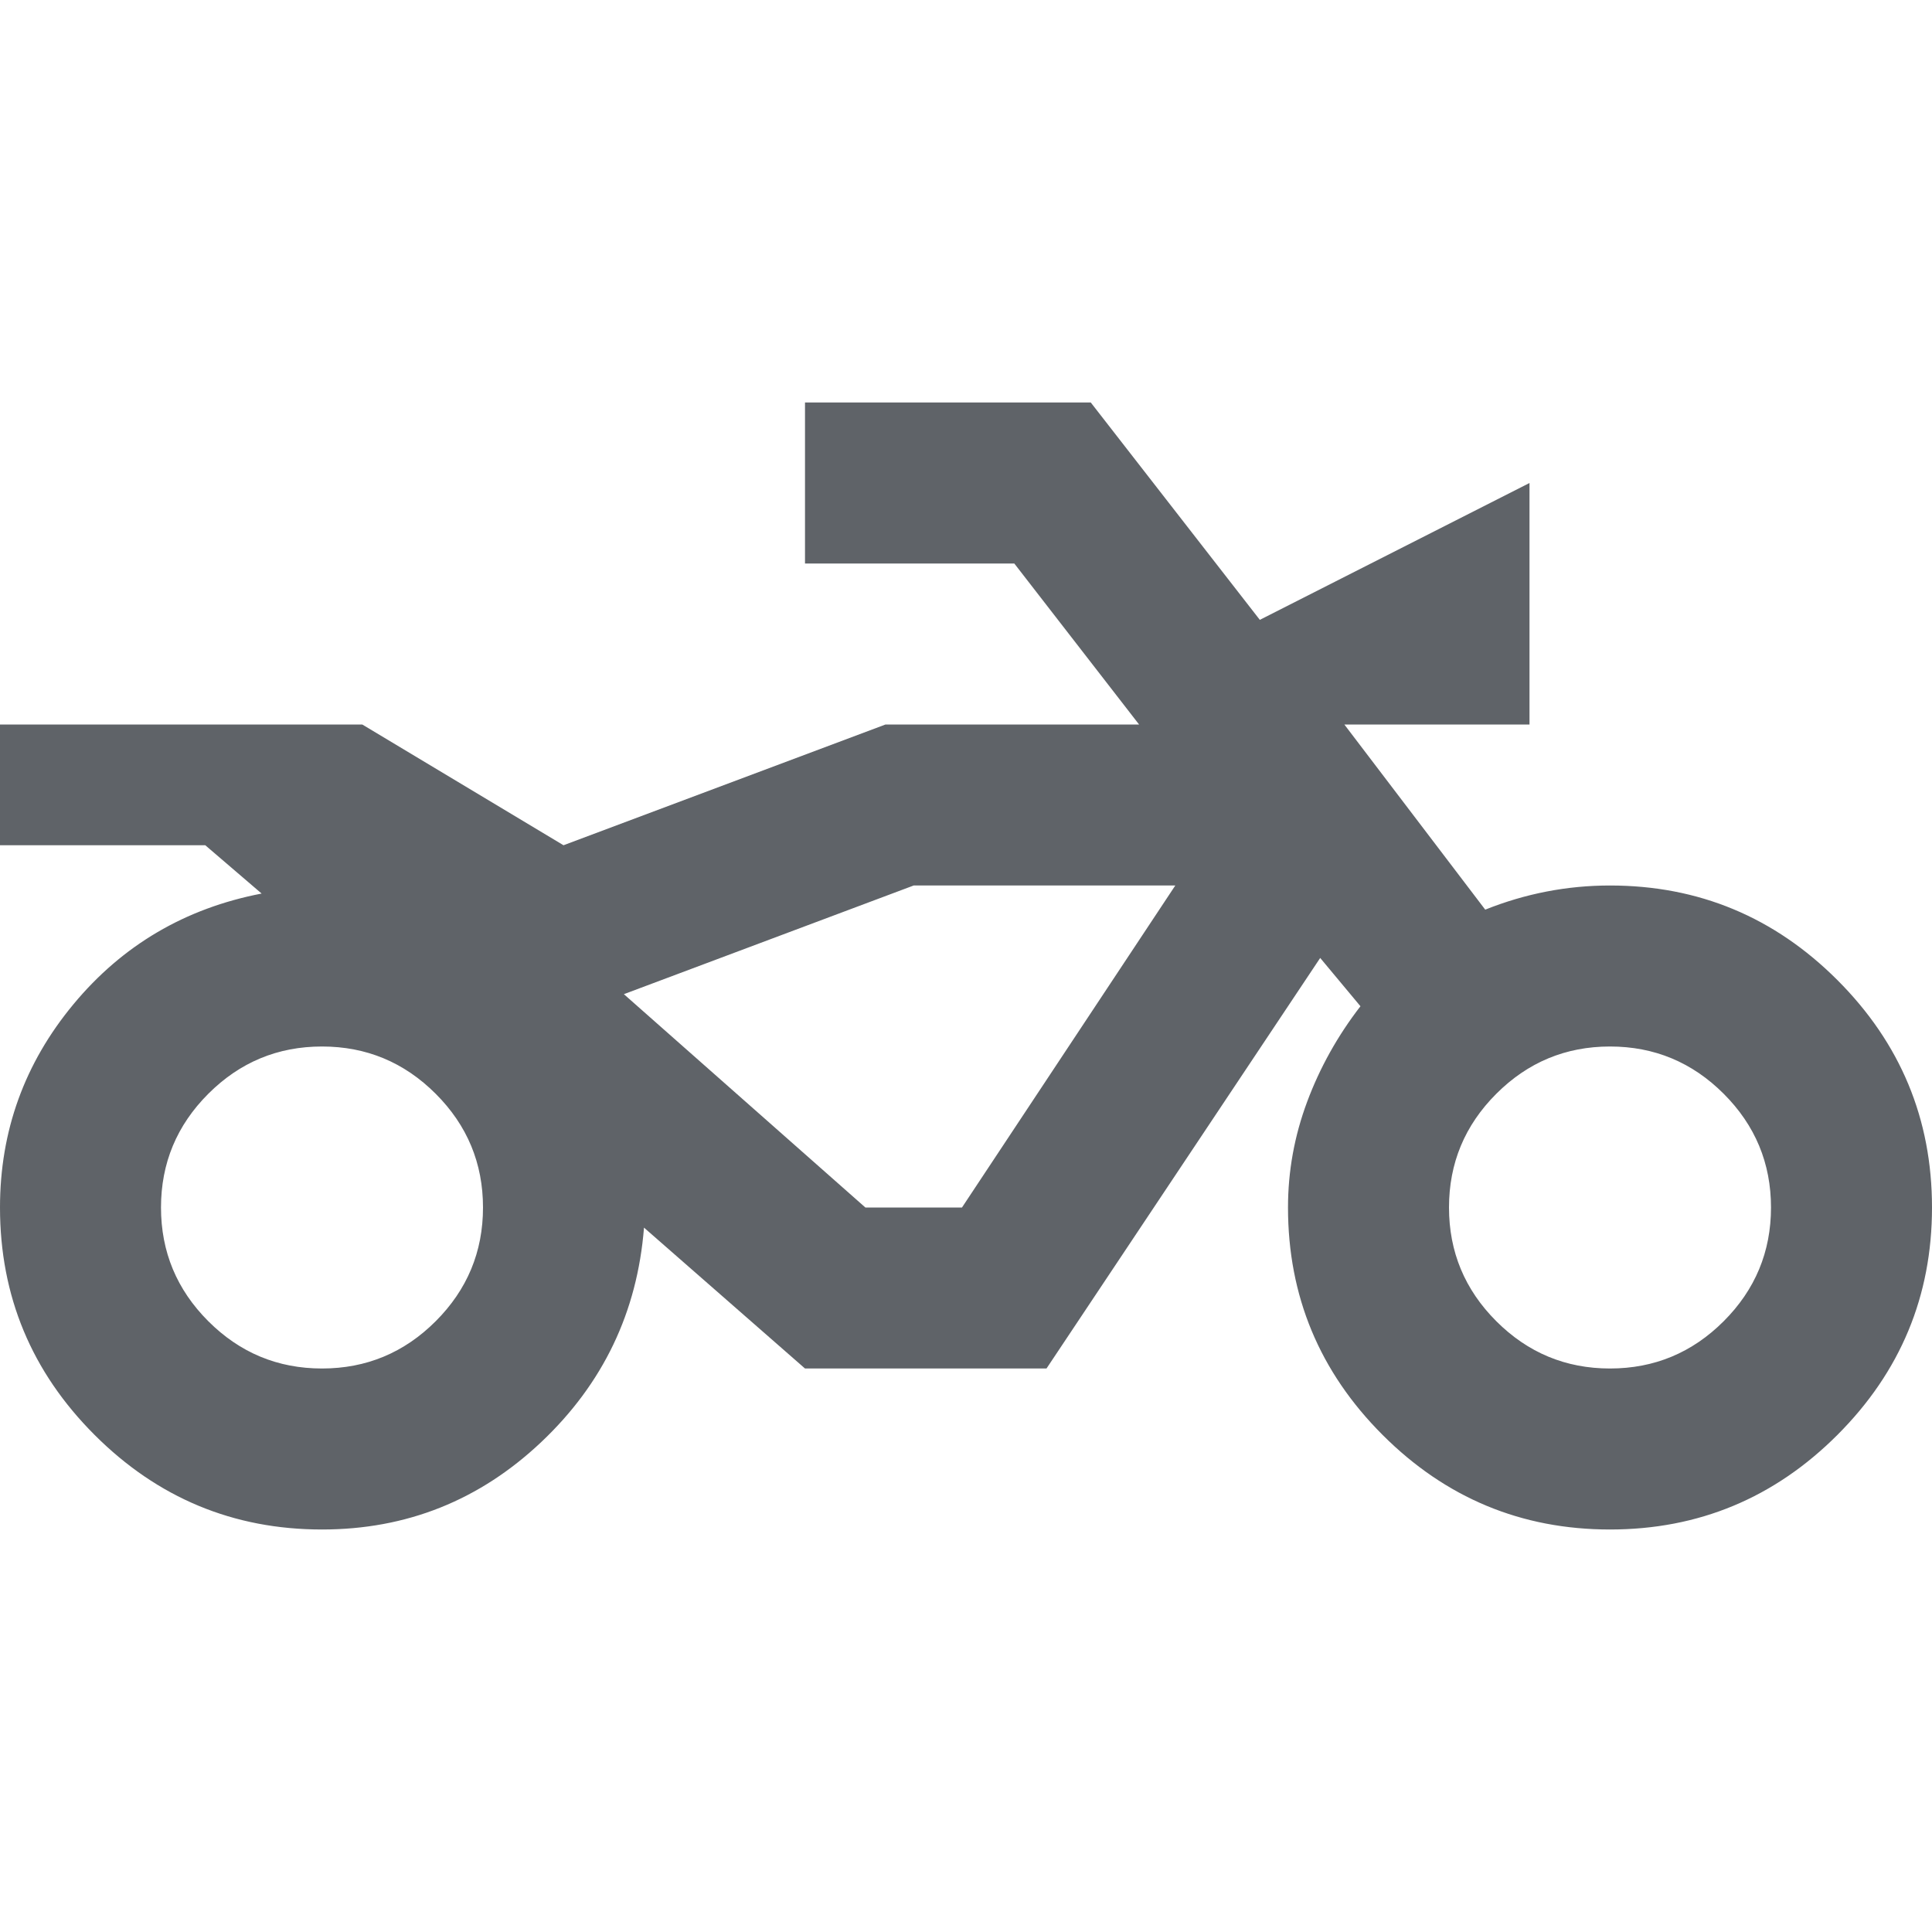
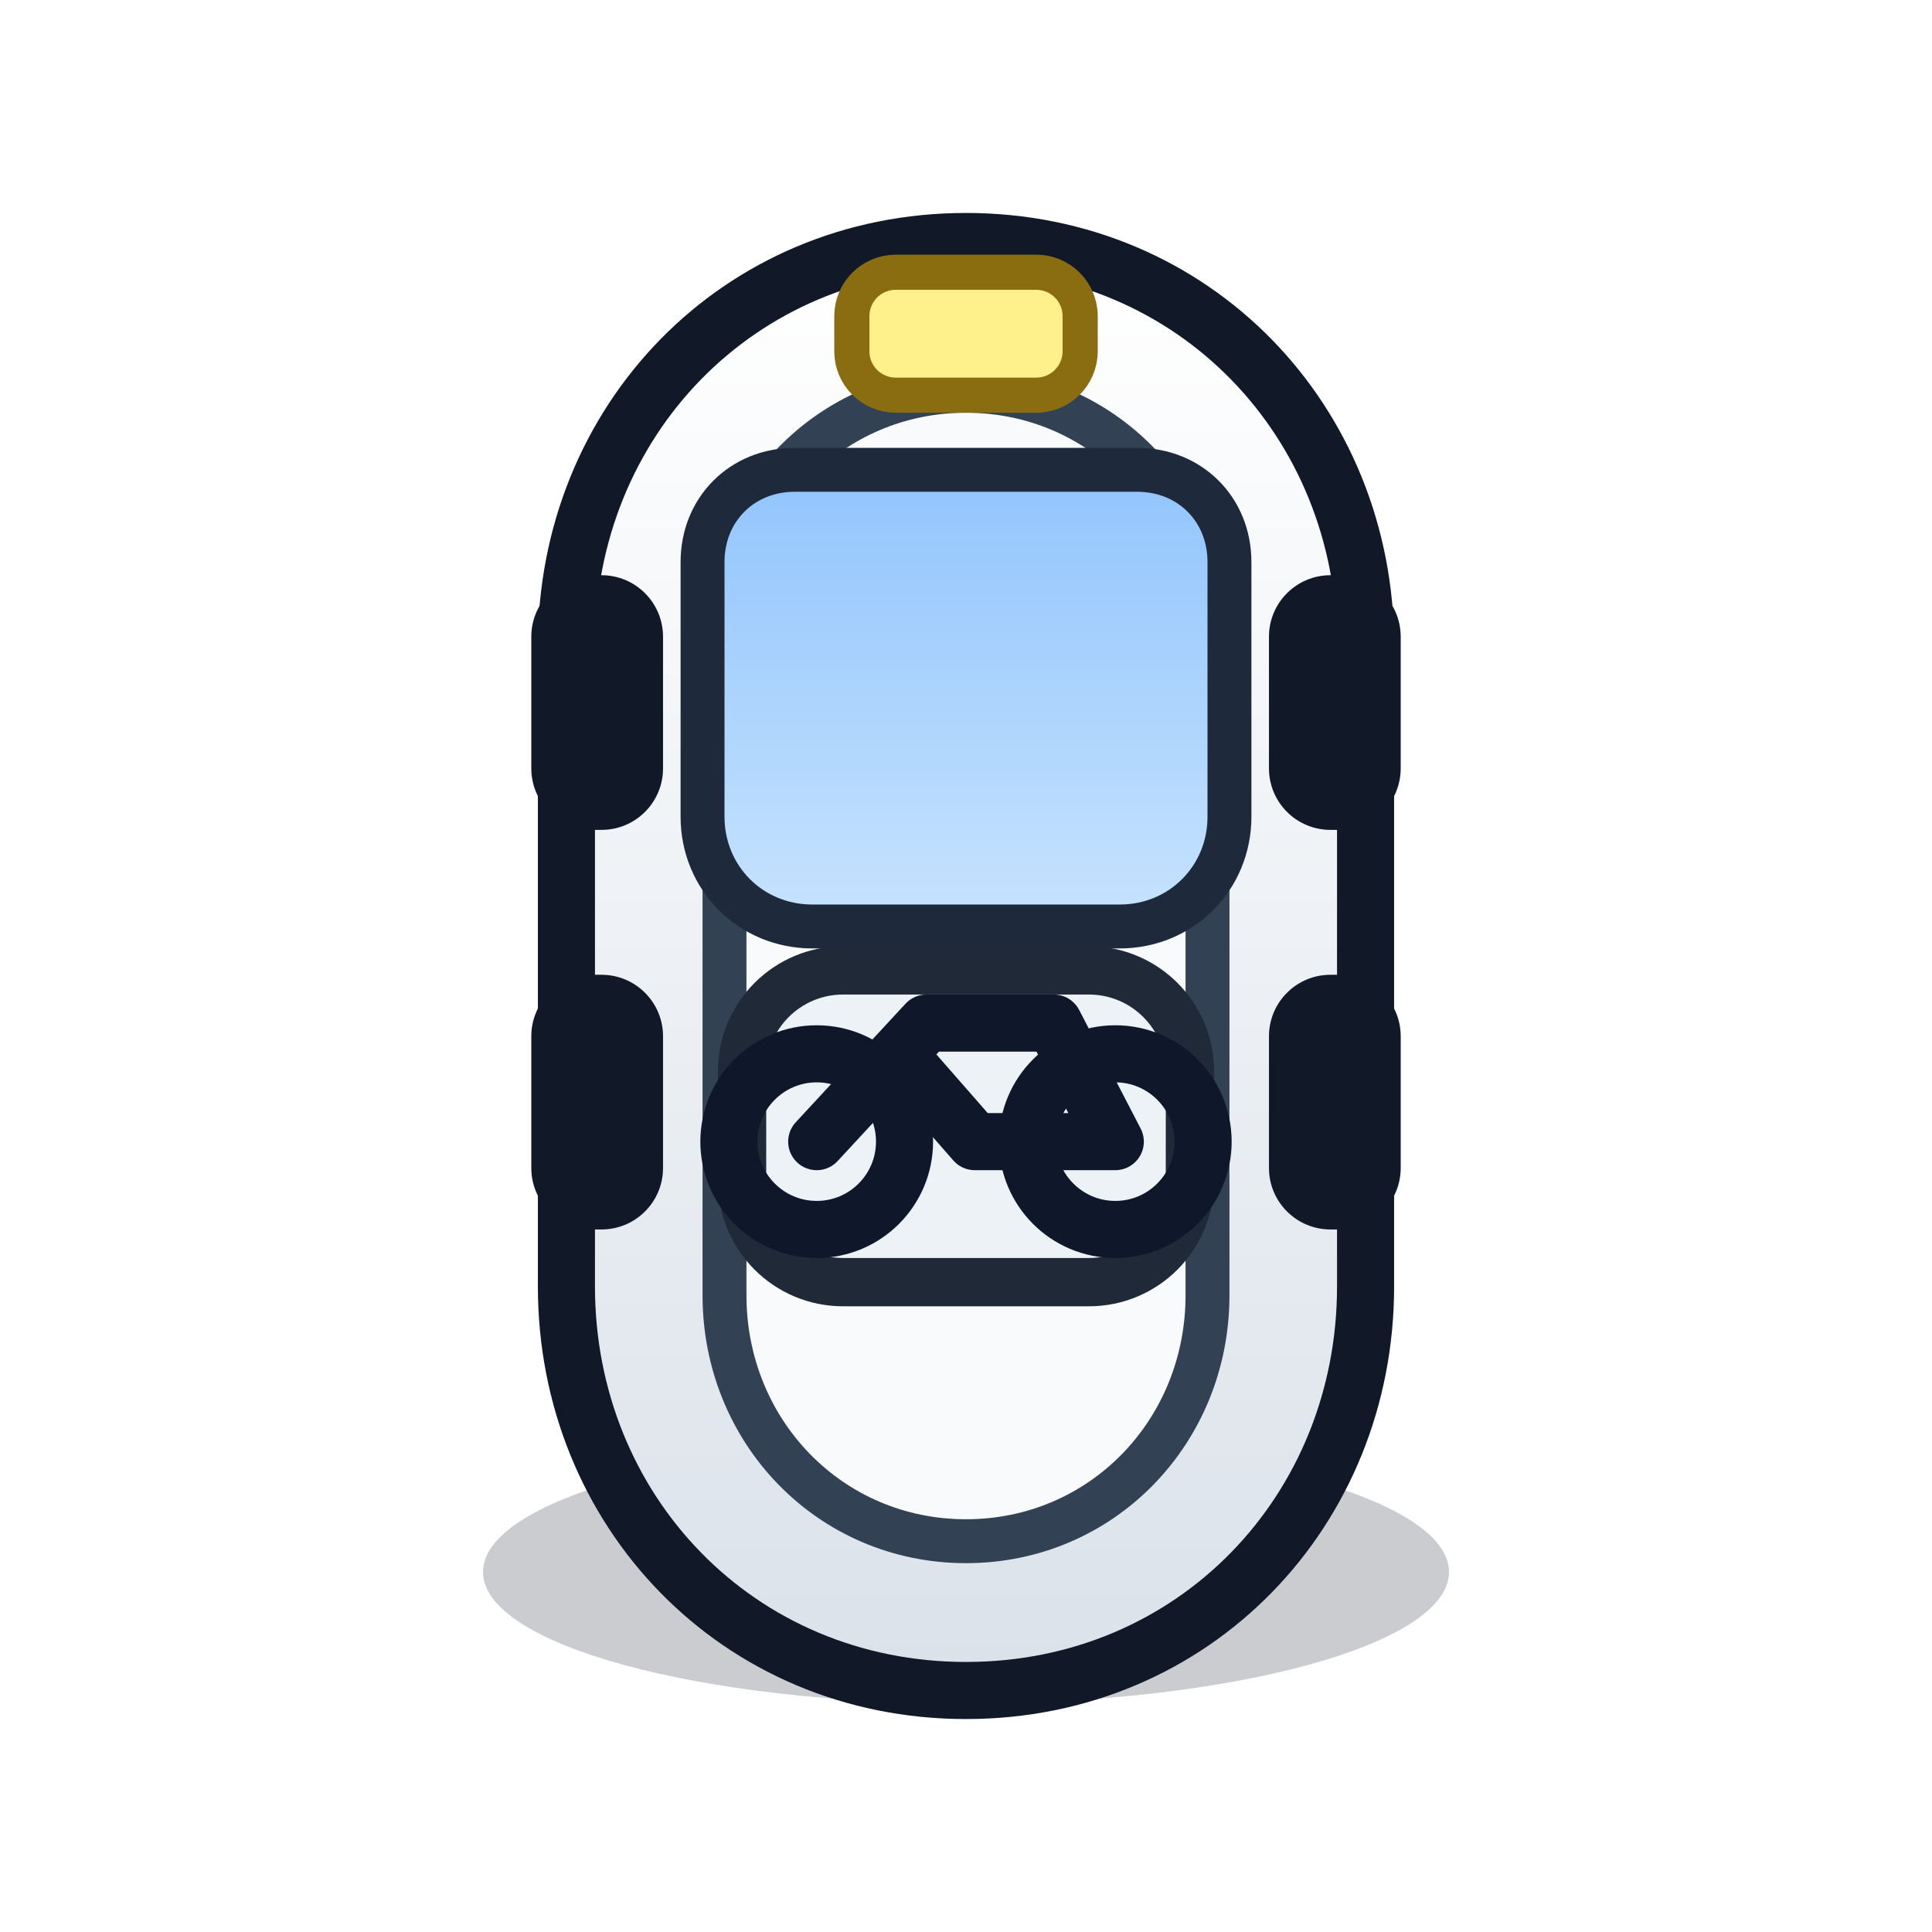
- <svg xmlns="http://www.w3.org/2000/svg" height="24px" viewBox="0 -960 960 960" width="24px" fill="#5f6368">
-   <path d="M160-200q-66 0-113-47T0-360q0-57 36.5-101t93.5-55l-28-24H0v-60h180l100 60 160-60h126l-62-80H400v-80h142l84 108 134-68v120h-92l70 92q15-6 30.5-9t31.5-3q66 0 113 47t47 113q0 66-47 113t-113 47q-66 0-113-47t-47-113q0-27 9.5-52.5T676-460l-20-24-136 204H400l-80-70q-5 63-51 106.5T160-200Zm0-80q33 0 56.5-23.5T240-360q0-33-23.5-56.5T160-440q-33 0-56.5 23.5T80-360q0 33 23.5 56.5T160-280Zm294-240-144 54 144-54h130-130Zm346 240q33 0 56.5-23.5T880-360q0-33-23.5-56.5T800-440q-33 0-56.5 23.5T720-360q0 33 23.5 56.5T800-280Zm-322-80 106-160H454l-144 54 120 106h48Z" />
+ <svg xmlns="http://www.w3.org/2000/svg" width="44" height="44" viewBox="0 0 44 44">
+   <defs>
+     <linearGradient id="body" x1="22" y1="6" x2="22" y2="38" gradientUnits="userSpaceOnUse">
+       <stop offset="0" stop-color="#ffffff" />
+       <stop offset="1" stop-color="#dbe2ea" />
+     </linearGradient>
+     <linearGradient id="glass" x1="22" y1="11" x2="22" y2="26" gradientUnits="userSpaceOnUse">
+       <stop offset="0" stop-color="#93c5fd" />
+       <stop offset="1" stop-color="#e0f2fe" />
+     </linearGradient>
+   </defs>
+   <ellipse cx="22" cy="35.8" rx="11" ry="3" fill="#0f172a" fill-opacity="0.22" />
+   <path d="M22 5.5C16.8 5.5 12.9 9.6 12.9 14.7V29.3C12.9 34.4 16.8 38.5 22 38.5C27.2 38.5 31.1 34.4 31.1 29.3V14.7C31.1 9.6 27.2 5.5 22 5.5Z" fill="url(#body)" stroke="#111827" stroke-width="1.3" />
+   <path d="M22 8.9C18.9 8.9 16.5 11.4 16.5 14.5V29.5C16.5 32.6 18.9 35.1 22 35.1C25.1 35.1 27.5 32.6 27.5 29.5V14.5C27.5 11.4 25.1 8.9 22 8.9Z" fill="#f8fafc" stroke="#334155" stroke-width="1" />
+   <path d="M18.1 10.7H25.9C27.1 10.7 28 11.6 28 12.8V18.6C28 20 26.9 21.1 25.5 21.1H18.5C17.1 21.1 16 20 16 18.6V12.8C16 11.6 16.9 10.7 18.1 10.7Z" fill="url(#glass)" stroke="#1e293b" stroke-width="1" />
+   <rect x="16.9" y="22.1" width="10.2" height="7.1" rx="2.3" fill="#edf2f7" stroke="#1f2937" stroke-width="1.1" />
+   <rect x="19.4" y="6.2" width="5.2" height="2.8" rx="1" fill="#fef08a" stroke="#8a6c11" stroke-width="0.8" />
+   <rect x="12.1" y="13.1" width="3" height="5.8" rx="1.4" fill="#111827" />
+   <rect x="28.9" y="13.1" width="3" height="5.8" rx="1.4" fill="#111827" />
+   <rect x="12.1" y="22.2" width="3" height="5.8" rx="1.4" fill="#111827" />
+   <rect x="28.9" y="22.2" width="3" height="5.8" rx="1.4" fill="#111827" />
+   <circle cx="18.6" cy="26" r="2" fill="none" stroke="#0f172a" stroke-width="1.3" />
+   <circle cx="25.4" cy="26" r="2" fill="none" stroke="#0f172a" stroke-width="1.3" />
+   <path d="M18.6 26L21.1 23.3H24L25.4 26H22.2L20.8 24.4" fill="none" stroke="#0f172a" stroke-width="1.3" stroke-linecap="round" stroke-linejoin="round" />
</svg>
